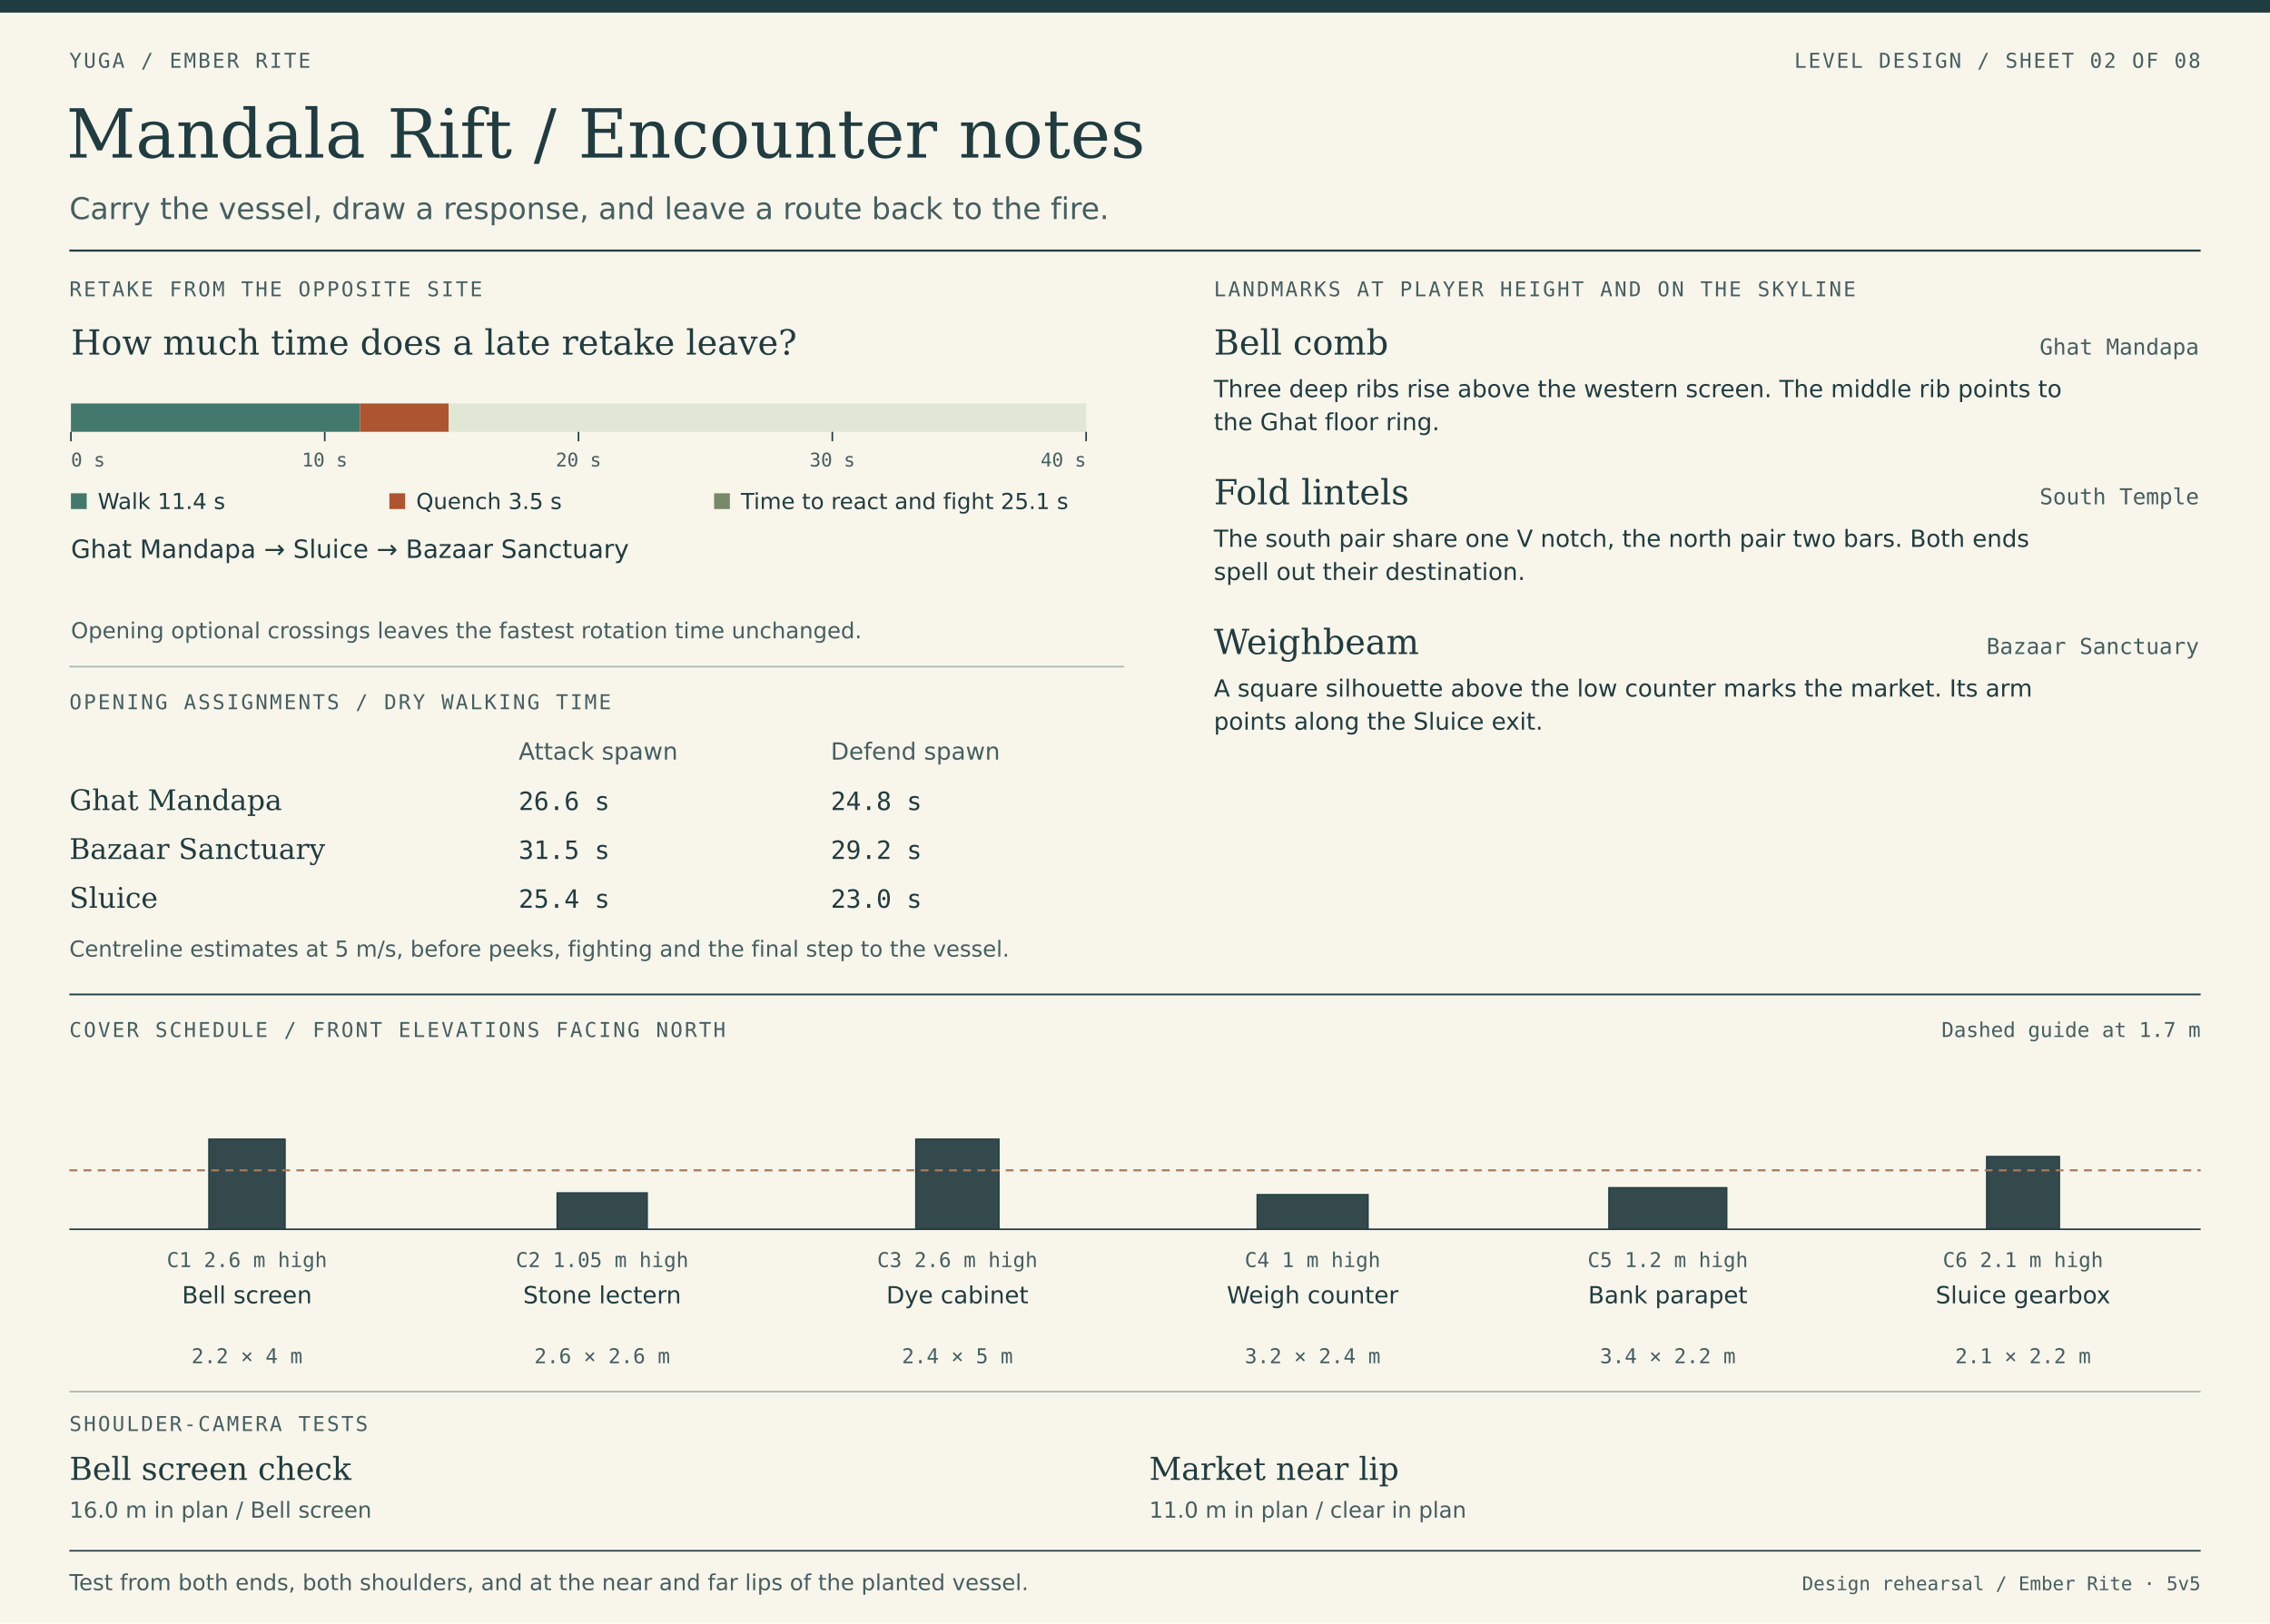
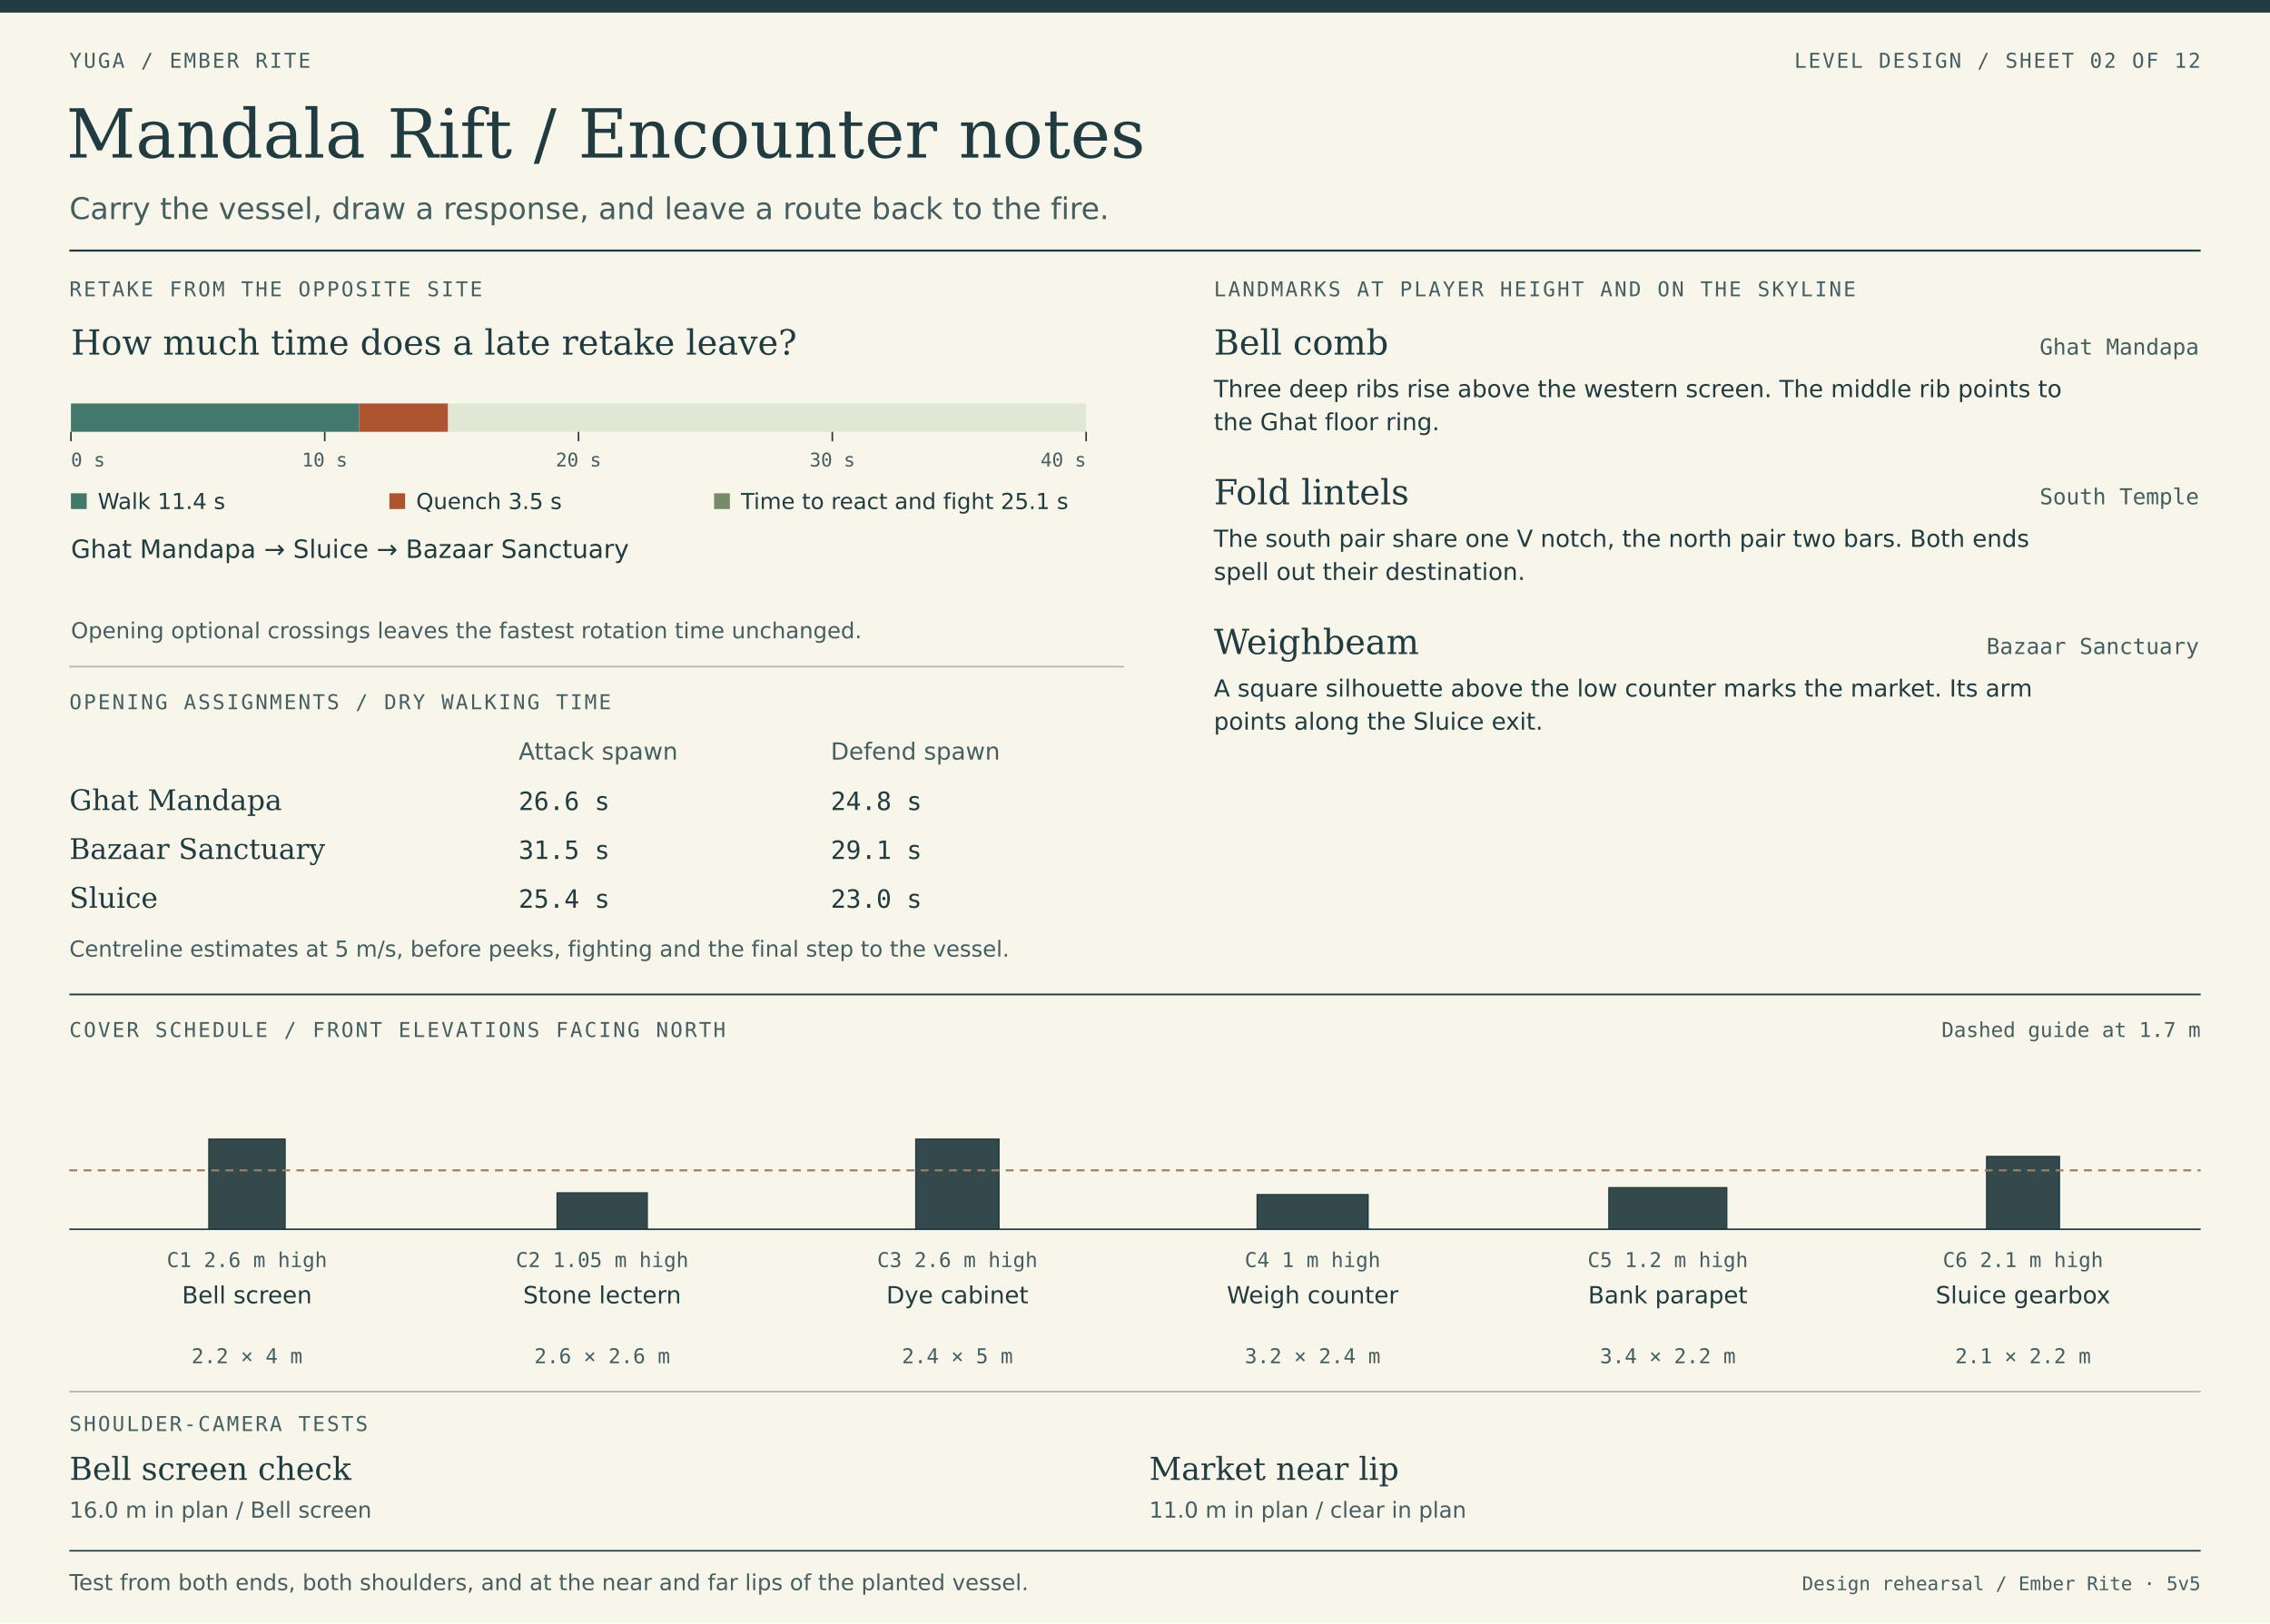
<svg xmlns="http://www.w3.org/2000/svg" width="1440" height="1030" viewBox="0 0 1440 1030" role="img" aria-labelledby="title description">
  <rect x="0" y="0" width="1440" height="1030" fill="#f8f5eb" />
  <rect x="0" y="0" width="1440" height="8" fill="#203c40" />
  <text x="44" y="43" fill="#455f61" font-family="DejaVu Sans Mono, monospace" font-size="13" letter-spacing="1.25">YUGA    /    EMBER RITE</text>
-   <text x="1396" y="43" fill="#455f61" font-family="DejaVu Sans Mono, monospace" font-size="13" text-anchor="end" letter-spacing="1.1">LEVEL DESIGN     /     SHEET 02 OF 08</text>
+   <text x="1396" y="43" fill="#455f61" font-family="DejaVu Sans Mono, monospace" font-size="13" text-anchor="end" letter-spacing="1.1">LEVEL DESIGN     /     SHEET 02 OF 12</text>
  <text x="42" y="100" fill="#203c40" font-family="DejaVu Serif, serif" font-size="43">Mandala Rift  /  Encounter notes</text>
  <text x="44" y="139" fill="#455f61" font-family="DejaVu Sans, sans-serif" font-size="19">Carry the vessel, draw a response, and leave a route back to the fire.</text>
  <line x1="44" y1="159" x2="1396" y2="159" stroke="#203c40" stroke-width="1.3" />
  <text x="44" y="188" fill="#455f61" font-family="DejaVu Sans Mono, monospace" font-size="13" letter-spacing="1.25">RETAKE FROM THE OPPOSITE SITE</text>
  <text x="770" y="188" fill="#455f61" font-family="DejaVu Sans Mono, monospace" font-size="13" letter-spacing="1.25">LANDMARKS AT PLAYER HEIGHT AND ON THE SKYLINE</text>
  <text x="45" y="225" fill="#203c40" font-family="DejaVu Serif, serif" font-size="22">How much time does a late retake leave?</text>
-   <rect x="45" y="256" width="183.31" height="18" fill="#42796c" />
-   <rect x="228.31" y="256" width="56.35" height="18" fill="#ad5430" />
-   <rect x="284.66" y="256" width="404.34" height="18" fill="#e0e7d5" />
+   <rect x="45" y="256" width="182.88" height="18" fill="#42796c" />
+   <rect x="227.88" y="256" width="56.35" height="18" fill="#ad5430" />
+   <rect x="284.23" y="256" width="404.77" height="18" fill="#e0e7d5" />
  <line x1="45" y1="274" x2="45" y2="280" stroke="#203c40" stroke-width="1" />
  <text x="45" y="296" fill="#455f61" font-family="DejaVu Sans Mono, monospace" font-size="12" text-anchor="start">0 s</text>
  <line x1="206" y1="274" x2="206" y2="280" stroke="#203c40" stroke-width="1" />
  <text x="206" y="296" fill="#455f61" font-family="DejaVu Sans Mono, monospace" font-size="12" text-anchor="middle">10 s</text>
  <line x1="367" y1="274" x2="367" y2="280" stroke="#203c40" stroke-width="1" />
  <text x="367" y="296" fill="#455f61" font-family="DejaVu Sans Mono, monospace" font-size="12" text-anchor="middle">20 s</text>
  <line x1="528" y1="274" x2="528" y2="280" stroke="#203c40" stroke-width="1" />
  <text x="528" y="296" fill="#455f61" font-family="DejaVu Sans Mono, monospace" font-size="12" text-anchor="middle">30 s</text>
  <line x1="689" y1="274" x2="689" y2="280" stroke="#203c40" stroke-width="1" />
  <text x="689" y="296" fill="#455f61" font-family="DejaVu Sans Mono, monospace" font-size="12" text-anchor="end">40 s</text>
  <rect x="45" y="313" width="10" height="10" fill="#42796c" />
  <text x="62" y="323" fill="#203c40" font-family="DejaVu Sans, sans-serif" font-size="14">Walk  11.4 s</text>
  <rect x="247" y="313" width="10" height="10" fill="#ad5430" />
  <text x="264" y="323" fill="#203c40" font-family="DejaVu Sans, sans-serif" font-size="14">Quench  3.5 s</text>
  <rect x="453" y="313" width="10" height="10" fill="#768968" />
  <text x="470" y="323" fill="#203c40" font-family="DejaVu Sans, sans-serif" font-size="14">Time to react and fight  25.1 s</text>
  <text x="45" y="354" fill="#203c40" font-family="DejaVu Sans, sans-serif" font-size="16">Ghat Mandapa → Sluice → Bazaar Sanctuary</text>
  <text x="45" y="405" fill="#455f61" font-family="DejaVu Sans, sans-serif" font-size="14">Opening optional crossings leaves the fastest rotation time unchanged.</text>
  <line x1="44" y1="423" x2="713" y2="423" stroke="#a8b8ae" stroke-width="1" />
  <text x="44" y="450" fill="#455f61" font-family="DejaVu Sans Mono, monospace" font-size="13" letter-spacing="1.25">OPENING ASSIGNMENTS   /   DRY WALKING TIME</text>
  <text x="329" y="482" fill="#455f61" font-family="DejaVu Sans, sans-serif" font-size="15">Attack spawn</text>
  <text x="527" y="482" fill="#455f61" font-family="DejaVu Sans, sans-serif" font-size="15">Defend spawn</text>
  <text x="44" y="514" fill="#203c40" font-family="DejaVu Serif, serif" font-size="18">Ghat Mandapa</text>
  <text x="329" y="514" fill="#203c40" font-family="DejaVu Sans Mono, monospace" font-size="16">26.6 s</text>
  <text x="527" y="514" fill="#203c40" font-family="DejaVu Sans Mono, monospace" font-size="16">24.8 s</text>
  <text x="44" y="545" fill="#203c40" font-family="DejaVu Serif, serif" font-size="18">Bazaar Sanctuary</text>
  <text x="329" y="545" fill="#203c40" font-family="DejaVu Sans Mono, monospace" font-size="16">31.5 s</text>
-   <text x="527" y="545" fill="#203c40" font-family="DejaVu Sans Mono, monospace" font-size="16">29.2 s</text>
+   <text x="527" y="545" fill="#203c40" font-family="DejaVu Sans Mono, monospace" font-size="16">29.1 s</text>
  <text x="44" y="576" fill="#203c40" font-family="DejaVu Serif, serif" font-size="18">Sluice</text>
  <text x="329" y="576" fill="#203c40" font-family="DejaVu Sans Mono, monospace" font-size="16">25.4 s</text>
  <text x="527" y="576" fill="#203c40" font-family="DejaVu Sans Mono, monospace" font-size="16">23.0 s</text>
  <text x="44" y="607" fill="#455f61" font-family="DejaVu Sans, sans-serif" font-size="14">Centreline estimates at 5 m/s, before peeks, fighting and the final step to the vessel.</text>
  <text x="770" y="225" fill="#203c40" font-family="DejaVu Serif, serif" font-size="22">Bell comb</text>
  <text x="1395" y="225" fill="#455f61" font-family="DejaVu Sans Mono, monospace" font-size="14" text-anchor="end">Ghat Mandapa</text>
  <text x="770" y="252" fill="#203c40" font-family="DejaVu Sans, sans-serif" font-size="15">Three deep ribs rise above the western screen. The middle rib points to</text>
  <text x="770" y="273" fill="#203c40" font-family="DejaVu Sans, sans-serif" font-size="15">the Ghat floor ring.</text>
  <text x="770" y="320" fill="#203c40" font-family="DejaVu Serif, serif" font-size="22">Fold lintels</text>
  <text x="1395" y="320" fill="#455f61" font-family="DejaVu Sans Mono, monospace" font-size="14" text-anchor="end">South Temple</text>
  <text x="770" y="347" fill="#203c40" font-family="DejaVu Sans, sans-serif" font-size="15">The south pair share one V notch, the north pair two bars. Both ends</text>
  <text x="770" y="368" fill="#203c40" font-family="DejaVu Sans, sans-serif" font-size="15">spell out their destination.</text>
  <text x="770" y="415" fill="#203c40" font-family="DejaVu Serif, serif" font-size="22">Weighbeam</text>
  <text x="1395" y="415" fill="#455f61" font-family="DejaVu Sans Mono, monospace" font-size="14" text-anchor="end">Bazaar Sanctuary</text>
  <text x="770" y="442" fill="#203c40" font-family="DejaVu Sans, sans-serif" font-size="15">A square silhouette above the low counter marks the market. Its arm</text>
  <text x="770" y="463" fill="#203c40" font-family="DejaVu Sans, sans-serif" font-size="15">points along the Sluice exit.</text>
  <line x1="44" y1="631" x2="1396" y2="631" stroke="#203c40" stroke-width="1.1" />
  <text x="44" y="658" fill="#455f61" font-family="DejaVu Sans Mono, monospace" font-size="13" letter-spacing="1.25">COVER SCHEDULE   /   FRONT ELEVATIONS FACING NORTH</text>
  <text x="1396" y="658" fill="#455f61" font-family="DejaVu Sans Mono, monospace" font-size="13" text-anchor="end">Dashed guide at 1.7 m</text>
  <rect x="132.47" y="722.8" width="48.4" height="57.2" fill="#34494c" stroke="#203c40" stroke-width="0.8" />
  <rect x="353.4" y="756.9" width="57.2" height="23.1" fill="#34494c" stroke="#203c40" stroke-width="0.8" />
  <rect x="580.93" y="722.8" width="52.8" height="57.2" fill="#34494c" stroke="#203c40" stroke-width="0.8" />
  <rect x="797.47" y="758" width="70.4" height="22" fill="#34494c" stroke="#203c40" stroke-width="0.8" />
  <rect x="1020.6" y="753.6" width="74.8" height="26.4" fill="#34494c" stroke="#203c40" stroke-width="0.8" />
  <rect x="1260.23" y="733.8" width="46.2" height="46.2" fill="#34494c" stroke="#203c40" stroke-width="0.8" />
  <line x1="44" y1="780" x2="1396" y2="780" stroke="#203c40" stroke-width="1" />
  <line x1="44" y1="742.6" x2="1396" y2="742.6" stroke="#a77b5b" stroke-width="1.3" stroke-dasharray="5 4" />
  <text x="156.67" y="804" fill="#455f61" font-family="DejaVu Sans Mono, monospace" font-size="13" text-anchor="middle">C1   2.6 m high</text>
  <text x="156.67" y="827" fill="#203c40" font-family="DejaVu Sans, sans-serif" font-size="15" text-anchor="middle">Bell screen</text>
  <text x="156.67" y="865" fill="#455f61" font-family="DejaVu Sans Mono, monospace" font-size="13" text-anchor="middle">2.2 × 4 m</text>
  <text x="382" y="804" fill="#455f61" font-family="DejaVu Sans Mono, monospace" font-size="13" text-anchor="middle">C2   1.05 m high</text>
  <text x="382" y="827" fill="#203c40" font-family="DejaVu Sans, sans-serif" font-size="15" text-anchor="middle">Stone lectern</text>
  <text x="382" y="865" fill="#455f61" font-family="DejaVu Sans Mono, monospace" font-size="13" text-anchor="middle">2.6 × 2.6 m</text>
  <text x="607.33" y="804" fill="#455f61" font-family="DejaVu Sans Mono, monospace" font-size="13" text-anchor="middle">C3   2.6 m high</text>
  <text x="607.33" y="827" fill="#203c40" font-family="DejaVu Sans, sans-serif" font-size="15" text-anchor="middle">Dye cabinet</text>
  <text x="607.33" y="865" fill="#455f61" font-family="DejaVu Sans Mono, monospace" font-size="13" text-anchor="middle">2.4 × 5 m</text>
  <text x="832.67" y="804" fill="#455f61" font-family="DejaVu Sans Mono, monospace" font-size="13" text-anchor="middle">C4   1 m high</text>
  <text x="832.67" y="827" fill="#203c40" font-family="DejaVu Sans, sans-serif" font-size="15" text-anchor="middle">Weigh counter</text>
  <text x="832.67" y="865" fill="#455f61" font-family="DejaVu Sans Mono, monospace" font-size="13" text-anchor="middle">3.2 × 2.4 m</text>
  <text x="1058" y="804" fill="#455f61" font-family="DejaVu Sans Mono, monospace" font-size="13" text-anchor="middle">C5   1.2 m high</text>
  <text x="1058" y="827" fill="#203c40" font-family="DejaVu Sans, sans-serif" font-size="15" text-anchor="middle">Bank parapet</text>
  <text x="1058" y="865" fill="#455f61" font-family="DejaVu Sans Mono, monospace" font-size="13" text-anchor="middle">3.4 × 2.2 m</text>
  <text x="1283.33" y="804" fill="#455f61" font-family="DejaVu Sans Mono, monospace" font-size="13" text-anchor="middle">C6   2.1 m high</text>
  <text x="1283.33" y="827" fill="#203c40" font-family="DejaVu Sans, sans-serif" font-size="15" text-anchor="middle">Sluice gearbox</text>
  <text x="1283.33" y="865" fill="#455f61" font-family="DejaVu Sans Mono, monospace" font-size="13" text-anchor="middle">2.1 × 2.2 m</text>
  <line x1="44" y1="883" x2="1396" y2="883" stroke="#a8b8ae" stroke-width="1" />
  <text x="44" y="908" fill="#455f61" font-family="DejaVu Sans Mono, monospace" font-size="13" letter-spacing="1.25">SHOULDER-CAMERA TESTS</text>
  <text x="44" y="939" fill="#203c40" font-family="DejaVu Serif, serif" font-size="20">Bell screen check</text>
  <text x="44" y="963" fill="#455f61" font-family="DejaVu Sans, sans-serif" font-size="14">16.0 m in plan  /  Bell screen</text>
  <text x="729" y="939" fill="#203c40" font-family="DejaVu Serif, serif" font-size="20">Market near lip</text>
  <text x="729" y="963" fill="#455f61" font-family="DejaVu Sans, sans-serif" font-size="14">11.0 m in plan  /  clear in plan</text>
  <line x1="44" y1="984" x2="1396" y2="984" stroke="#203c40" stroke-width="1" />
  <text x="44" y="1009" fill="#455f61" font-family="DejaVu Sans, sans-serif" font-size="14">Test from both ends, both shoulders, and at the near and far lips of the planted vessel.</text>
  <text x="1396" y="1009" fill="#455f61" font-family="DejaVu Sans Mono, monospace" font-size="12" text-anchor="end">Design rehearsal    /    Ember Rite · 5v5</text>
</svg>
